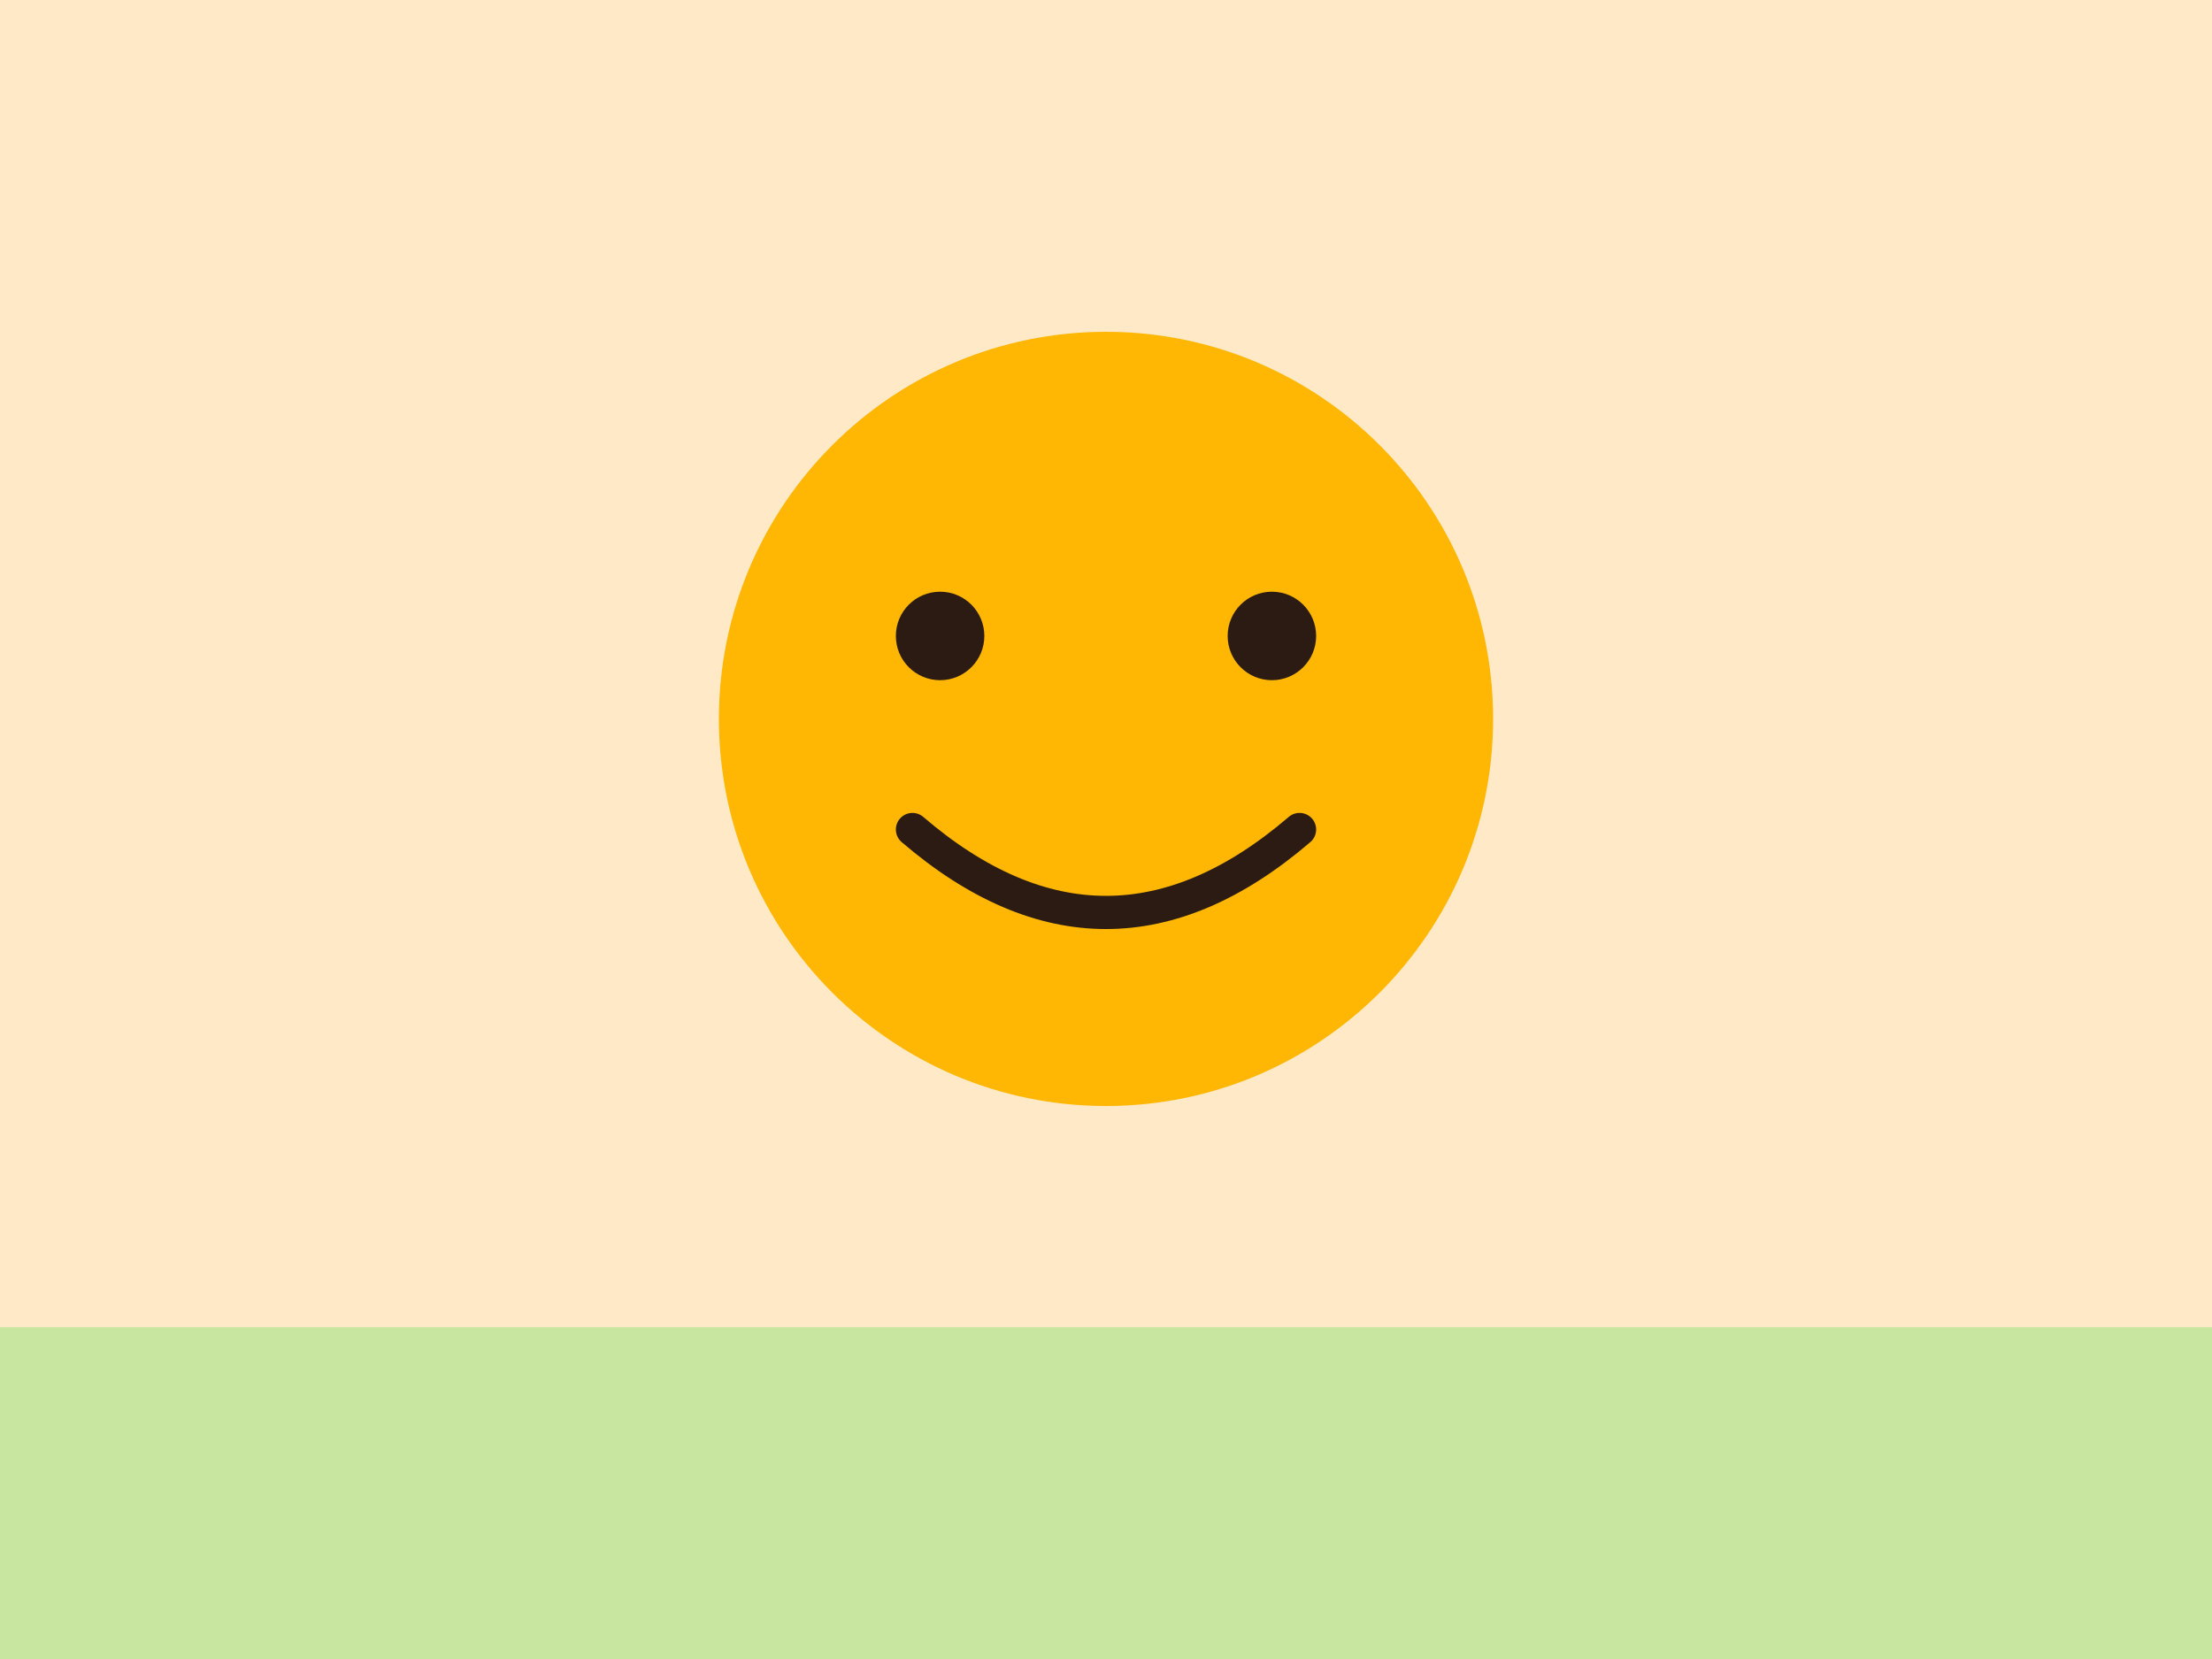
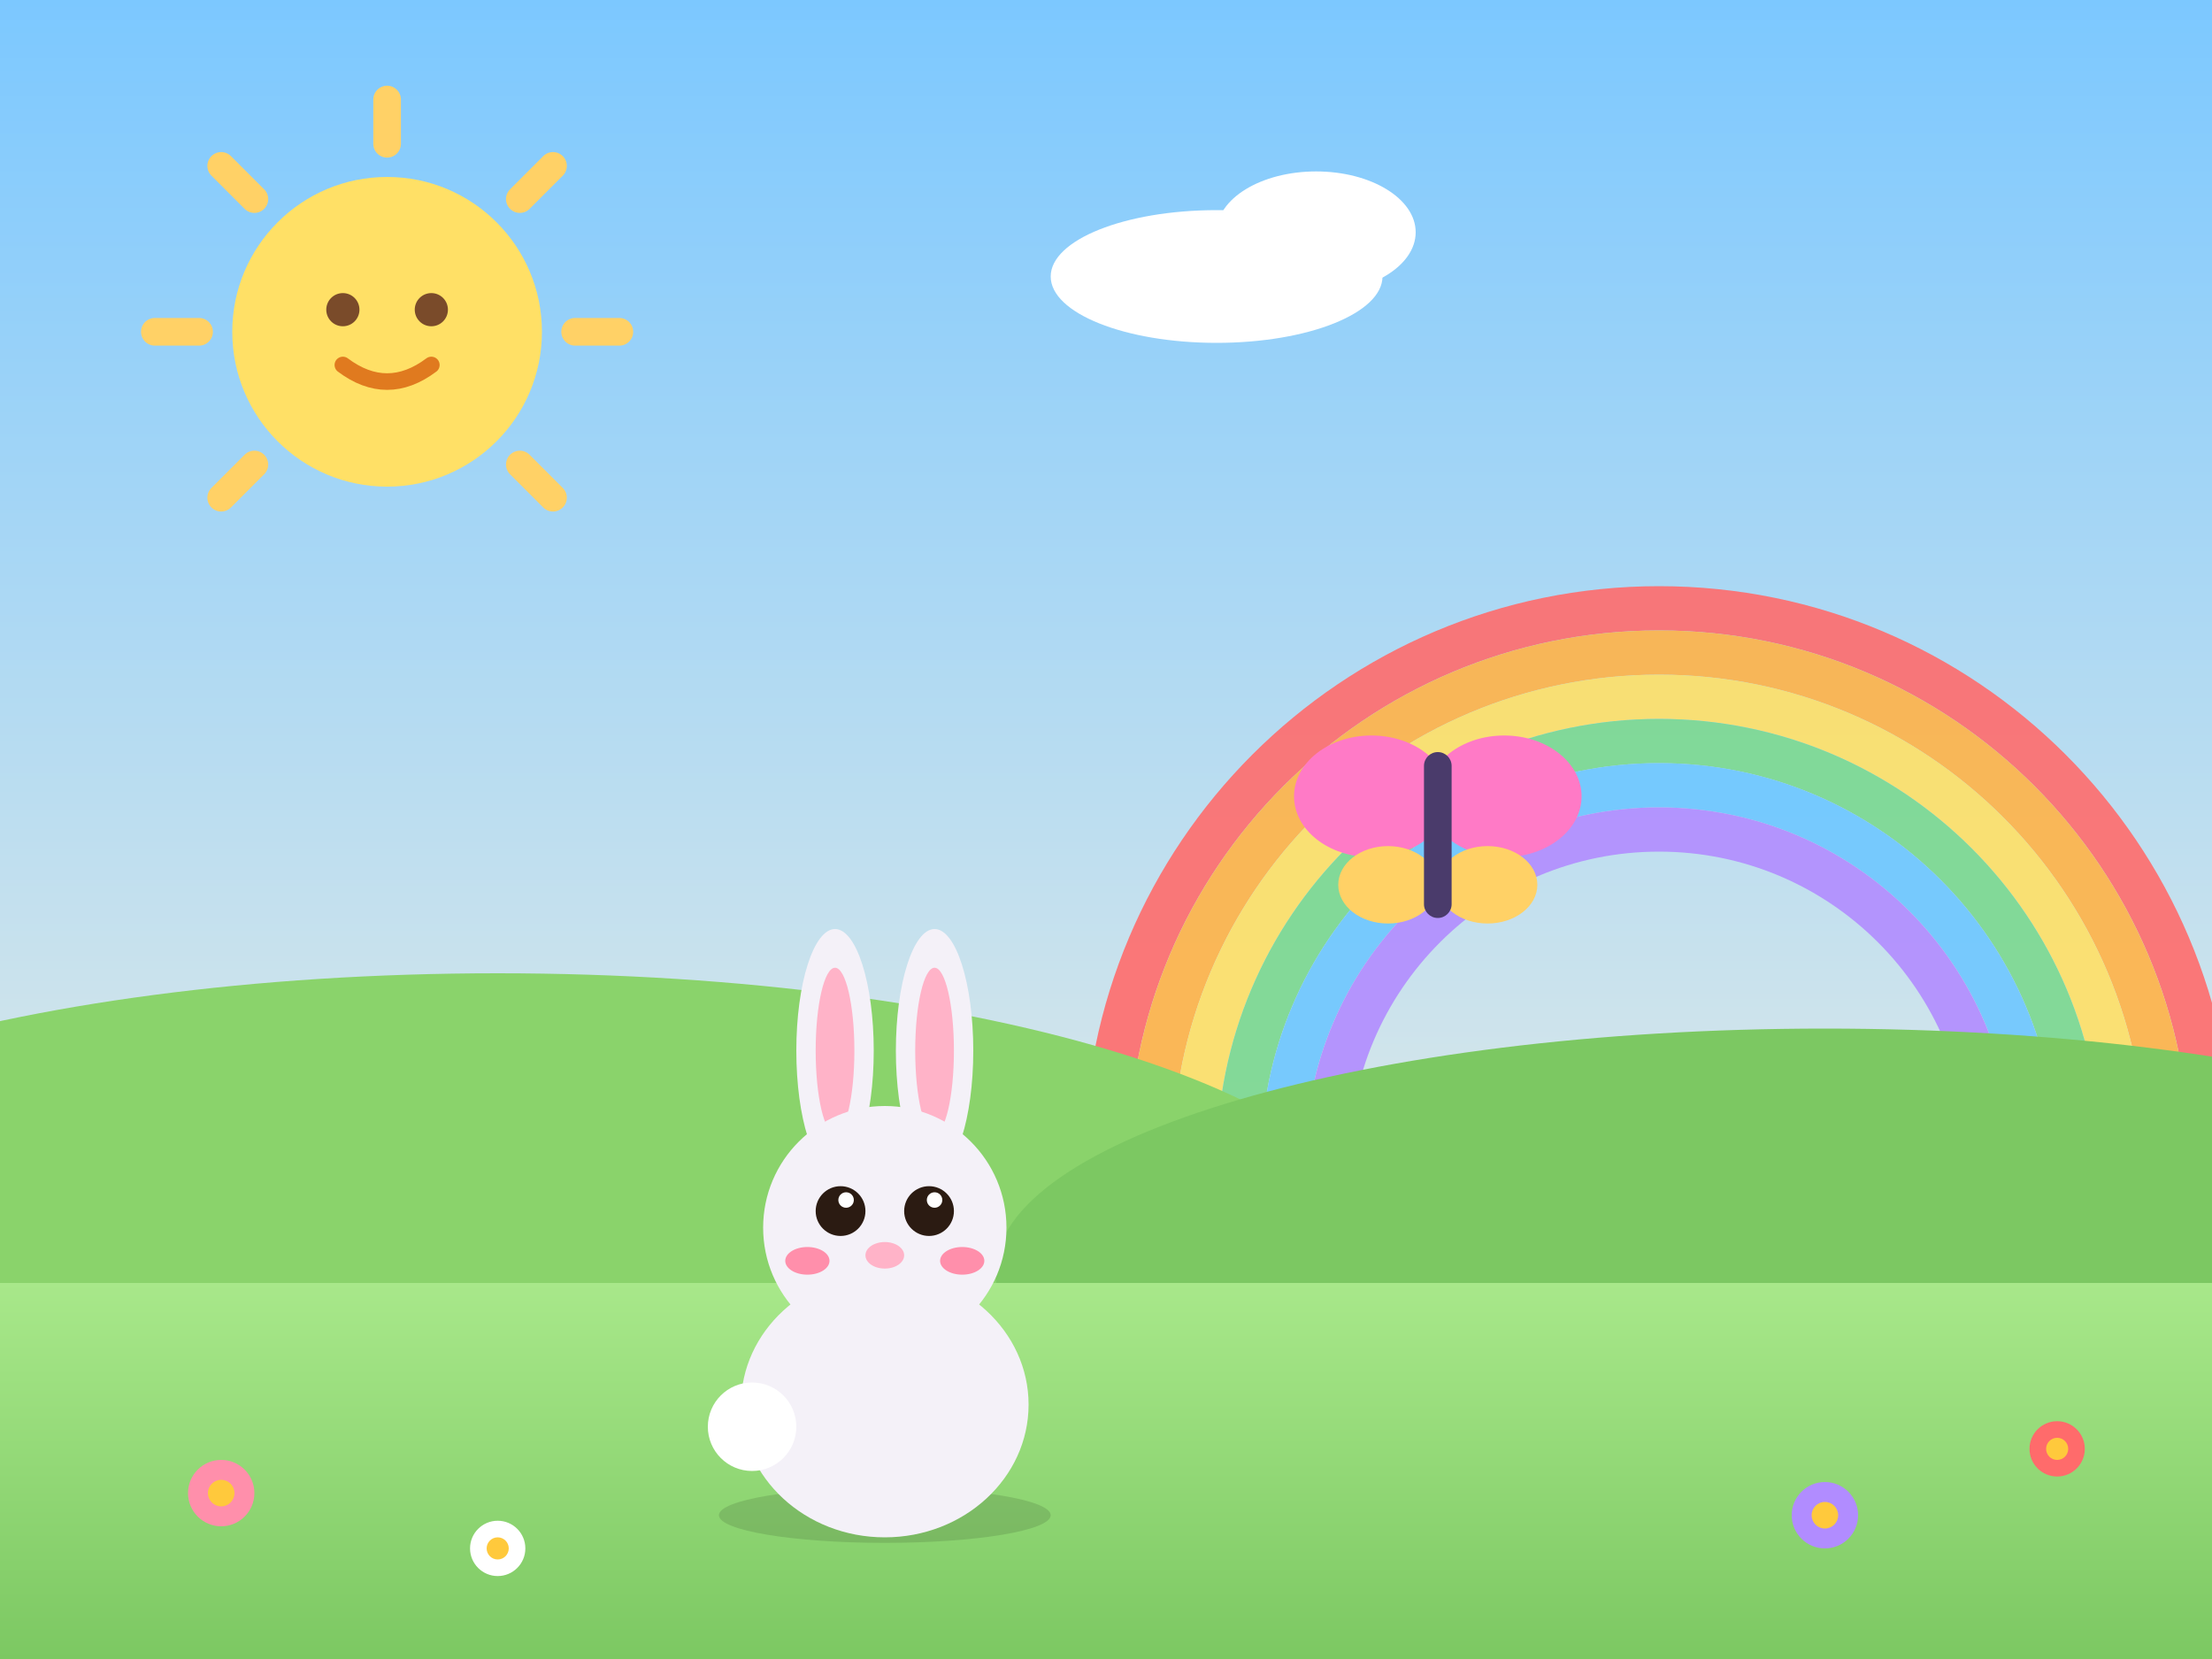
<svg xmlns="http://www.w3.org/2000/svg" viewBox="0 0 400 300">
-   <rect width="400" height="300" fill="#ffe9c7" />
-   <circle cx="200" cy="130" r="70" fill="#ffb703" />
-   <circle cx="170" cy="115" r="8" fill="#2b1b12" />
-   <circle cx="230" cy="115" r="8" fill="#2b1b12" />
-   <path d="M165 150 q35 30 70 0" stroke="#2b1b12" stroke-width="6" fill="none" stroke-linecap="round" />
-   <rect y="240" width="400" height="60" fill="#c8e6a0" />
+   <defs>
+     <linearGradient id="sky" x1="0" y1="0" x2="0" y2="1">
+       <stop offset="0" stop-color="#7cc8ff" />
+       <stop offset="1" stop-color="#fff4e0" />
+     </linearGradient>
+     <linearGradient id="grass" x1="0" y1="0" x2="0" y2="1">
+       <stop offset="0" stop-color="#a8e88a" />
+       <stop offset="1" stop-color="#7cc862" />
+     </linearGradient>
+   </defs>
+   <rect width="400" height="300" fill="url(#sky)" />
+   <circle cx="70" cy="60" r="28" fill="#ffe066" />
+   <g stroke="#ffd166" stroke-width="5" stroke-linecap="round">
+     <line x1="70" y1="18" x2="70" y2="26" />
+     <line x1="112" y1="60" x2="104" y2="60" />
+     <line x1="28" y1="60" x2="36" y2="60" />
+     <line x1="100" y1="30" x2="94" y2="36" />
+     <line x1="40" y1="30" x2="46" y2="36" />
+     <line x1="100" y1="90" x2="94" y2="84" />
+     <line x1="40" y1="90" x2="46" y2="84" />
+   </g>
+   <circle cx="62" cy="56" r="3" fill="#7a4b2a" />
+   <circle cx="78" cy="56" r="3" fill="#7a4b2a" />
+   <path d="M62 66 Q70 72 78 66" stroke="#e07a1f" stroke-width="3" fill="none" stroke-linecap="round" />
+   <g fill="none" stroke-width="8" opacity="0.9">
+     <path d="M200 210 A100 100 0 0 1 400 210" stroke="#ff6b6b" />
+     <path d="M208 210 A92 92 0 0 1 392 210" stroke="#ffb347" />
+     <path d="M216 210 A84 84 0 0 1 384 210" stroke="#ffe066" />
+     <path d="M224 210 A76 76 0 0 1 376 210" stroke="#7bd88f" />
+     <path d="M232 210 A68 68 0 0 1 368 210" stroke="#6ec6ff" />
+     <path d="M240 210 A60 60 0 0 1 360 210" stroke="#b18cff" />
+   </g>
+   <g fill="#fff">
+     <ellipse cx="220" cy="50" rx="30" ry="12" />
+     <ellipse cx="238" cy="42" rx="18" ry="11" />
+   </g>
+   <ellipse cx="90" cy="226" rx="160" ry="50" fill="#8ad36b" />
+   <ellipse cx="330" cy="230" rx="150" ry="44" fill="#7cc862" />
+   <rect y="232" width="400" height="68" fill="url(#grass)" />
+   <g transform="translate(160 262)">
+     <ellipse cx="0" cy="12" rx="30" ry="5" fill="#000" opacity="0.12" />
+     <ellipse cx="0" cy="-8" rx="26" ry="24" fill="#f4f1f8" />
+     <circle cx="-24" cy="-4" r="8" fill="#fff" />
+     <ellipse cx="-9" cy="-72" rx="7" ry="22" fill="#f4f1f8" />
+     <ellipse cx="9" cy="-72" rx="7" ry="22" fill="#f4f1f8" />
+     <ellipse cx="-9" cy="-72" rx="3.5" ry="15" fill="#ffb3c8" />
+     <ellipse cx="9" cy="-72" rx="3.5" ry="15" fill="#ffb3c8" />
+     <circle cx="0" cy="-40" r="22" fill="#f4f1f8" />
+     <circle cx="-8" cy="-43" r="4.5" fill="#2b1b12" />
+     <circle cx="8" cy="-43" r="4.5" fill="#2b1b12" />
+     <circle cx="-7" cy="-45" r="1.4" fill="#fff" />
+     <circle cx="9" cy="-45" r="1.4" fill="#fff" />
+     <ellipse cx="0" cy="-35" rx="3.5" ry="2.4" fill="#ffb3c8" />
+     <ellipse cx="-14" cy="-34" rx="4" ry="2.5" fill="#ff8fab" />
+     <ellipse cx="14" cy="-34" rx="4" ry="2.5" fill="#ff8fab" />
+   </g>
+   <g transform="translate(260 150)">
+     <ellipse cx="-12" cy="-6" rx="14" ry="11" fill="#ff7ac6" />
+     <ellipse cx="12" cy="-6" rx="14" ry="11" fill="#ff7ac6" />
+     <ellipse cx="-9" cy="10" rx="9" ry="7" fill="#ffd166" />
+     <ellipse cx="9" cy="10" rx="9" ry="7" fill="#ffd166" />
+     <rect x="-2.5" y="-14" width="5" height="30" rx="2.5" fill="#4a3b6b" />
+   </g>
+   <g>
+     <circle cx="40" cy="270" r="6" fill="#ff8fab" />
+     <circle cx="40" cy="270" r="2.4" fill="#ffc93c" />
+     <circle cx="90" cy="280" r="5" fill="#fff" />
+     <circle cx="90" cy="280" r="2" fill="#ffc93c" />
+     <circle cx="330" cy="274" r="6" fill="#b18cff" />
+     <circle cx="330" cy="274" r="2.4" fill="#ffc93c" />
+     <circle cx="372" cy="262" r="5" fill="#ff6b6b" />
+     <circle cx="372" cy="262" r="2" fill="#ffc93c" />
+   </g>
</svg>
